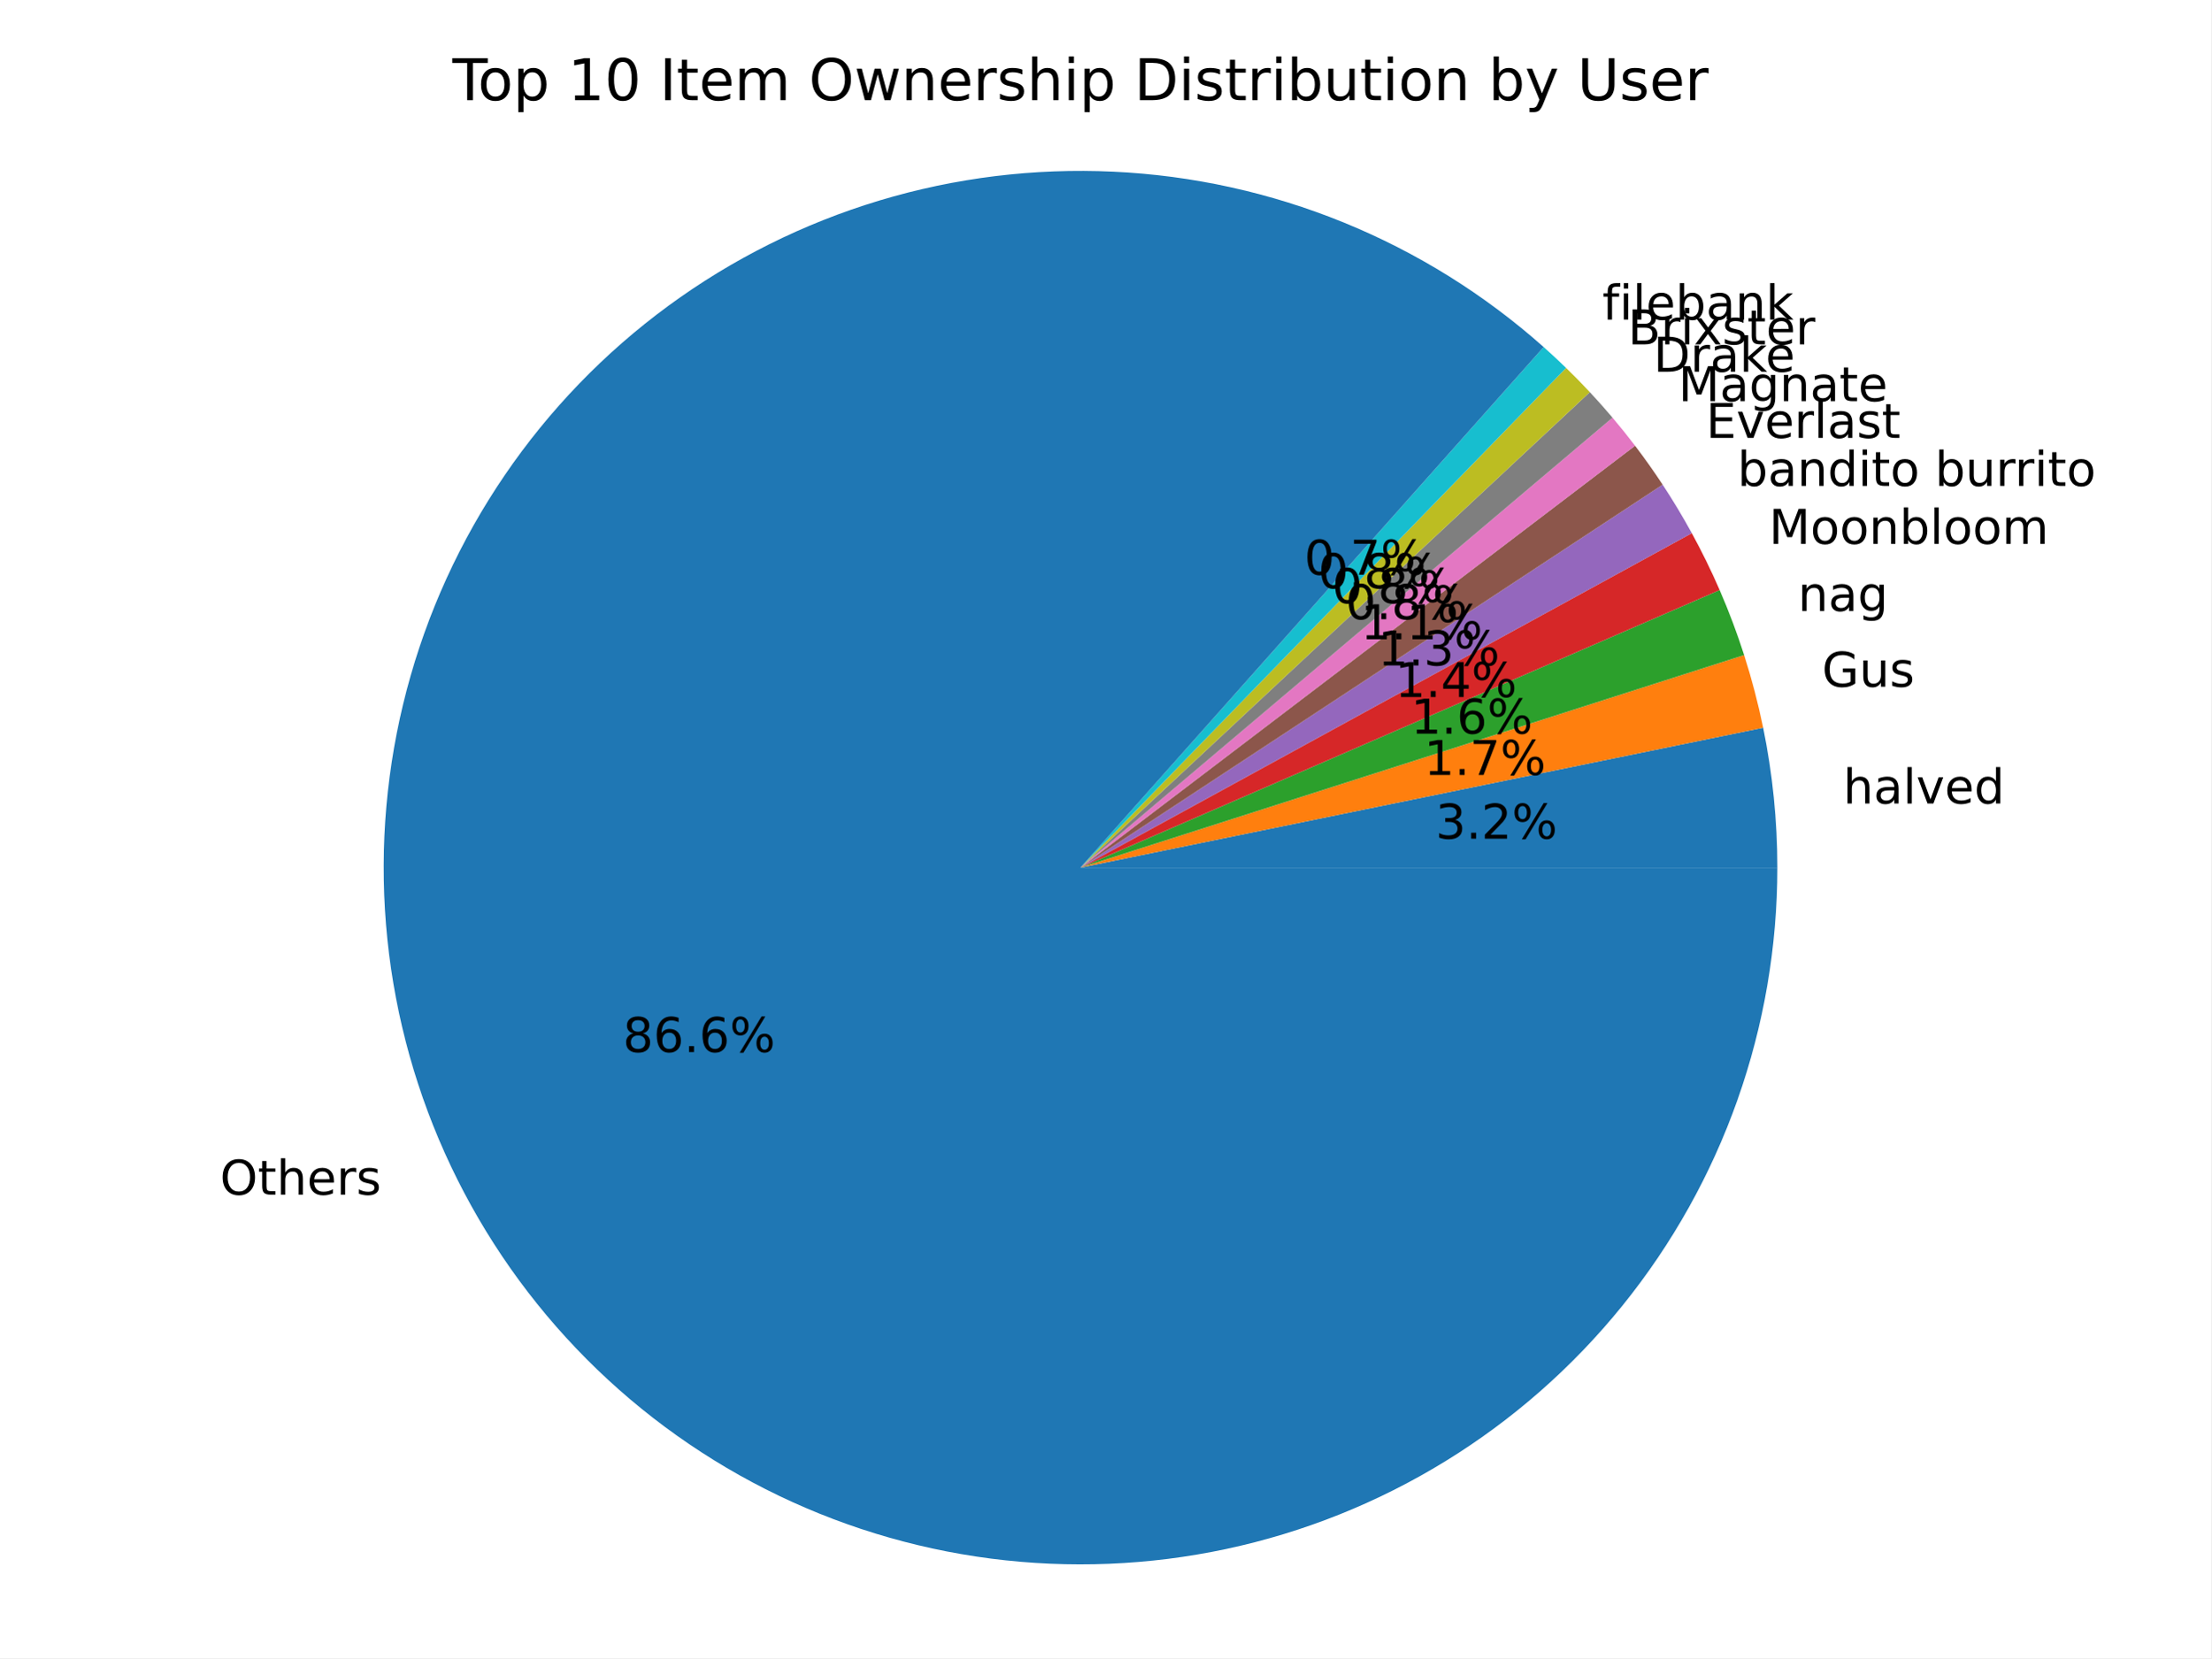
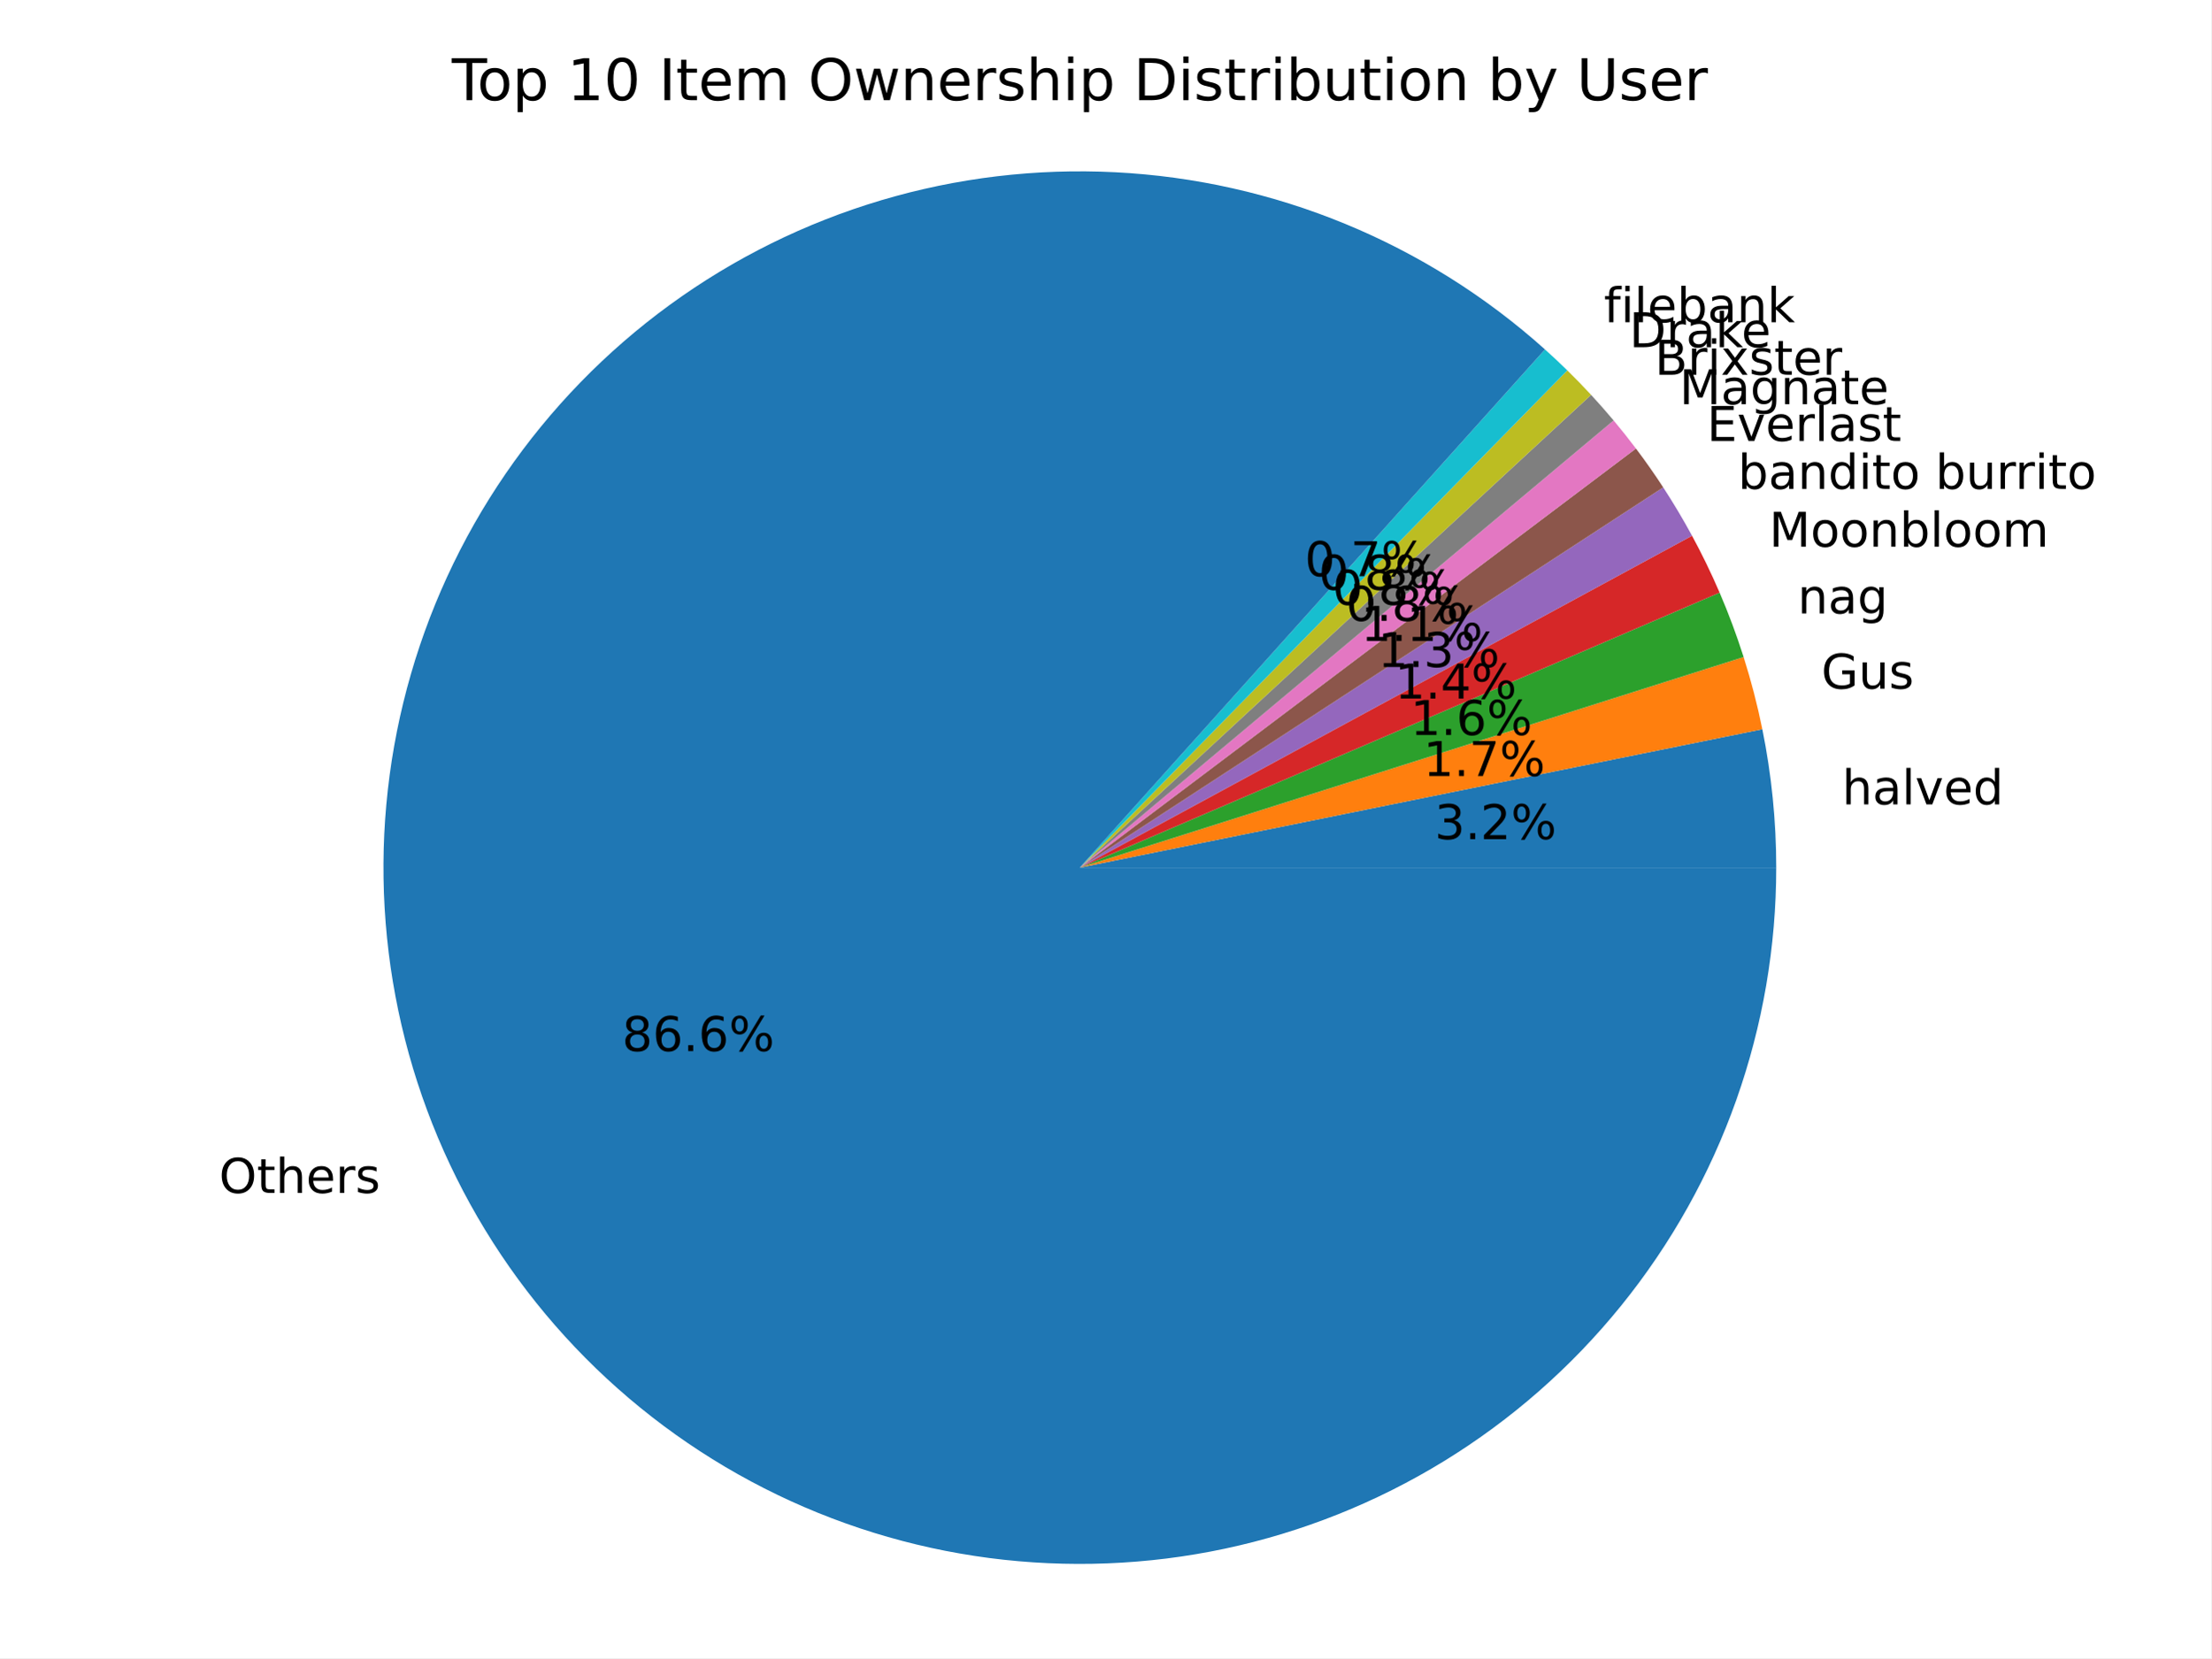
<svg xmlns="http://www.w3.org/2000/svg" xmlns:xlink="http://www.w3.org/1999/xlink" width="460.8pt" height="345.6pt" viewBox="0 0 460.8 345.6" version="1.1">
  <defs>
    <style type="text/css">*{stroke-linejoin: round; stroke-linecap: butt}</style>
  </defs>
  <g id="figure_1">
    <g id="patch_1">
      <path d="M 0 345.6  L 460.8 345.6  L 460.8 0  L 0 0  z " style="fill: #ffffff" />
    </g>
    <g id="axes_1">
      <g id="patch_2">
-         <path d="M 370.405 180.84  C 370.405 175.946 370.158 171.055 369.664 166.185  C 369.17 161.316 368.43 156.475 367.448 151.68  L 225.18 180.84  z " style="fill: #1f77b4" />
+         <path d="M 370.173 180.84  C 370.173 175.999 369.931 171.161 369.447 166.344  C 368.963 161.527 368.239 156.737 367.277 151.992  L 225.042 180.84  z " style="fill: #1f77b4" />
      </g>
      <g id="patch_3">
-         <path d="M 367.448 151.68  C 366.923 149.123 366.33 146.58 365.669 144.055  C 365.008 141.529 364.279 139.022 363.482 136.536  L 225.18 180.84  z " style="fill: #ff7f0e" />
+         <path d="M 367.277 151.992  C 366.762 149.451 366.178 146.925 365.528 144.416  C 364.877 141.906 364.159 139.415 363.375 136.944  L 225.042 180.84  z " style="fill: #ff7f0e" />
      </g>
      <g id="patch_4">
-         <path d="M 363.482 136.536  C 362.745 134.235 361.951 131.953 361.1 129.692  C 360.249 127.43 359.342 125.191 358.379 122.975  L 225.18 180.84  z " style="fill: #2ca02c" />
+         <path d="M 363.375 136.944  C 362.652 134.666 361.873 132.406 361.039 130.166  C 360.205 127.927 359.315 125.708 358.371 123.513  L 225.042 180.84  z " style="fill: #2ca02c" />
      </g>
      <g id="patch_5">
-         <path d="M 358.379 122.975  C 357.502 120.956 356.579 118.957 355.611 116.981  C 354.643 115.004 353.631 113.049 352.574 111.119  L 225.18 180.84  z " style="fill: #d62728" />
+         <path d="M 358.371 123.513  C 357.503 121.494 356.589 119.495 355.63 117.518  C 354.672 115.541 353.668 113.586 352.621 111.654  L 225.042 180.84  z " style="fill: #d62728" />
      </g>
      <g id="patch_6">
-         <path d="M 352.574 111.119  C 351.63 109.394 350.652 107.689 349.639 106.005  C 348.626 104.32 347.579 102.657 346.499 101.015  L 225.18 180.84  z " style="fill: #9467bd" />
+         <path d="M 352.621 111.654  C 351.689 109.936 350.723 108.237 349.722 106.558  C 348.722 104.879 347.688 103.22 346.621 101.583  L 225.042 180.84  z " style="fill: #9467bd" />
      </g>
      <g id="patch_7">
-         <path d="M 346.499 101.015  C 345.587 99.629 344.652 98.26 343.694 96.906  C 342.735 95.553 341.753 94.216 340.749 92.896  L 225.18 180.84  z " style="fill: #8c564b" />
+         <path d="M 346.621 101.583  C 345.719 100.2 344.794 98.833 343.846 97.482  C 342.898 96.131 341.927 94.796 340.934 93.478  L 225.042 180.84  z " style="fill: #8c564b" />
      </g>
      <g id="patch_8">
-         <path d="M 340.749 92.896  C 339.993 91.902 339.224 90.918 338.442 89.944  C 337.66 88.97 336.866 88.006 336.06 87.053  L 225.18 180.84  z " style="fill: #e377c2" />
+         <path d="M 340.934 93.478  C 340.184 92.483 339.421 91.498 338.646 90.524  C 337.871 89.549 337.084 88.584 336.284 87.629  L 225.042 180.84  z " style="fill: #e377c2" />
      </g>
      <g id="patch_9">
-         <path d="M 336.06 87.053  C 335.293 86.146 334.515 85.249 333.726 84.361  C 332.937 83.474 332.137 82.596 331.327 81.728  L 225.18 180.84  z " style="fill: #7f7f7f" />
+         <path d="M 336.284 87.629  C 335.523 86.721 334.751 85.822 333.968 84.933  C 333.185 84.044 332.391 83.164 331.587 82.294  L 225.042 180.84  z " style="fill: #7f7f7f" />
      </g>
      <g id="patch_10">
-         <path d="M 331.327 81.728  C 330.523 80.867 329.709 80.017 328.885 79.176  C 328.061 78.335 327.227 77.505 326.382 76.684  L 225.18 180.84  z " style="fill: #bcbd22" />
+         <path d="M 331.587 82.294  C 330.782 81.425 329.967 80.565 329.142 79.715  C 328.316 78.865 327.48 78.025 326.634 77.196  L 225.042 180.84  z " style="fill: #bcbd22" />
      </g>
      <g id="patch_11">
-         <path d="M 326.382 76.684  C 325.619 75.942 324.847 75.209 324.067 74.484  C 323.288 73.759 322.5 73.043 321.705 72.335  L 225.18 180.84  z " style="fill: #17becf" />
+         <path d="M 326.634 77.196  C 325.875 76.452 325.107 75.716 324.332 74.988  C 323.556 74.261 322.773 73.542 321.982 72.832  L 225.042 180.84  z " style="fill: #17becf" />
      </g>
      <g id="patch_12">
-         <path d="M 321.705 72.335  C 309.379 61.37 295.275 52.586 279.999 46.359  C 264.723 40.132 248.497 36.553 232.018 35.776  C 215.54 34.999 199.049 37.036 183.255 41.798  C 167.461 46.561 152.593 53.98 139.29 63.736  C 125.988 73.493 114.445 85.445 105.158 99.078  C 95.87 112.712 88.973 127.829 84.763 143.78  C 80.553 159.73 79.092 176.282 80.442 192.723  C 81.792 209.164 85.933 225.256 92.688 240.306  C 99.443 255.357 108.713 269.146 120.1 281.083  C 131.487 293.019 144.825 302.928 159.541 310.385  C 174.256 317.841 190.135 322.736 206.494 324.858  C 222.854 326.981 239.456 326.3 255.587 322.846  C 271.718 319.392 287.143 313.215 301.199 304.579  C 315.255 295.944 327.738 284.977 338.11 272.149  C 348.482 259.32 356.593 244.818 362.093 229.266  C 367.594 213.713 370.405 197.337 370.405 180.84  L 225.18 180.84  z " style="fill: #1f77b4" />
+         <path d="M 321.982 72.832  C 309.703 61.811 295.634 52.965 280.381 46.673  C 265.128 40.382 248.913 36.738 232.435 35.897  C 215.957 35.057 199.456 37.032 183.642 41.739  C 167.828 46.445 152.932 53.814 139.595 63.528  C 126.259 73.242 114.676 85.16 105.345 98.768  C 96.015 112.375 89.073 127.475 84.818 143.417  C 80.564 159.358 79.059 175.909 80.368 192.356  C 81.677 208.804 85.782 224.908 92.504 239.976  C 99.227 255.043 108.471 268.855 119.836 280.815  C 131.202 292.775 144.525 302.71 159.23 310.192  C 173.936 317.674 189.81 322.594 206.17 324.739  C 222.529 326.885 239.135 326.225 255.273 322.788  C 271.41 319.351 286.844 313.187 300.909 304.562  C 314.975 295.937 327.467 284.976 337.848 272.152  C 348.229 259.327 356.347 244.826 361.853 229.272  C 367.359 213.719 370.173 197.339 370.173 180.84  L 225.042 180.84  z " style="fill: #1f77b4" />
      </g>
      <g id="matplotlib.axis_1" />
      <g id="matplotlib.axis_2" />
      <g id="text_1">
-         <g transform="translate(384.1123 167.4792) scale(0.1 -0.1)">
+         <g transform="translate(383.8876 167.6533) scale(0.1 -0.1)">
          <defs>
            <path id="DejaVuSans-68" d="M 3513 2113  L 3513 0  L 2938 0  L 2938 2094  Q 2938 2591 2744 2837  Q 2550 3084 2163 3084  Q 1697 3084 1428 2787  Q 1159 2491 1159 1978  L 1159 0  L 581 0  L 581 4863  L 1159 4863  L 1159 2956  Q 1366 3272 1645 3428  Q 1925 3584 2291 3584  Q 2894 3584 3203 3211  Q 3513 2838 3513 2113  z " transform="scale(0.015625)" />
            <path id="DejaVuSans-61" d="M 2194 1759  Q 1497 1759 1228 1600  Q 959 1441 959 1056  Q 959 750 1161 570  Q 1363 391 1709 391  Q 2188 391 2477 730  Q 2766 1069 2766 1631  L 2766 1759  L 2194 1759  z M 3341 1997  L 3341 0  L 2766 0  L 2766 531  Q 2569 213 2275 61  Q 1981 -91 1556 -91  Q 1019 -91 701 211  Q 384 513 384 1019  Q 384 1609 779 1909  Q 1175 2209 1959 2209  L 2766 2209  L 2766 2266  Q 2766 2663 2505 2880  Q 2244 3097 1772 3097  Q 1472 3097 1187 3025  Q 903 2953 641 2809  L 641 3341  Q 956 3463 1253 3523  Q 1550 3584 1831 3584  Q 2591 3584 2966 3190  Q 3341 2797 3341 1997  z " transform="scale(0.015625)" />
            <path id="DejaVuSans-6c" d="M 603 4863  L 1178 4863  L 1178 0  L 603 0  L 603 4863  z " transform="scale(0.015625)" />
            <path id="DejaVuSans-76" d="M 191 3500  L 800 3500  L 1894 563  L 2988 3500  L 3597 3500  L 2284 0  L 1503 0  L 191 3500  z " transform="scale(0.015625)" />
            <path id="DejaVuSans-65" d="M 3597 1894  L 3597 1613  L 953 1613  Q 991 1019 1311 708  Q 1631 397 2203 397  Q 2534 397 2845 478  Q 3156 559 3463 722  L 3463 178  Q 3153 47 2828 -22  Q 2503 -91 2169 -91  Q 1331 -91 842 396  Q 353 884 353 1716  Q 353 2575 817 3079  Q 1281 3584 2069 3584  Q 2775 3584 3186 3129  Q 3597 2675 3597 1894  z M 3022 2063  Q 3016 2534 2758 2815  Q 2500 3097 2075 3097  Q 1594 3097 1305 2825  Q 1016 2553 972 2059  L 3022 2063  z " transform="scale(0.015625)" />
            <path id="DejaVuSans-64" d="M 2906 2969  L 2906 4863  L 3481 4863  L 3481 0  L 2906 0  L 2906 525  Q 2725 213 2448 61  Q 2172 -91 1784 -91  Q 1150 -91 751 415  Q 353 922 353 1747  Q 353 2572 751 3078  Q 1150 3584 1784 3584  Q 2172 3584 2448 3432  Q 2725 3281 2906 2969  z M 947 1747  Q 947 1113 1208 752  Q 1469 391 1925 391  Q 2381 391 2643 752  Q 2906 1113 2906 1747  Q 2906 2381 2643 2742  Q 2381 3103 1925 3103  Q 1469 3103 1208 2742  Q 947 2381 947 1747  z " transform="scale(0.015625)" />
          </defs>
          <use xlink:href="#DejaVuSans-68" />
          <use xlink:href="#DejaVuSans-61" x="63.379" />
          <use xlink:href="#DejaVuSans-6c" x="124.658" />
          <use xlink:href="#DejaVuSans-76" x="152.441" />
          <use xlink:href="#DejaVuSans-65" x="211.621" />
          <use xlink:href="#DejaVuSans-64" x="273.145" />
        </g>
      </g>
      <g id="text_2">
-         <g transform="translate(299.168 174.8065) scale(0.1 -0.1)">
+         <g transform="translate(298.9825 174.9015) scale(0.1 -0.1)">
          <defs>
            <path id="DejaVuSans-33" d="M 2597 2516  Q 3050 2419 3304 2112  Q 3559 1806 3559 1356  Q 3559 666 3084 287  Q 2609 -91 1734 -91  Q 1441 -91 1130 -33  Q 819 25 488 141  L 488 750  Q 750 597 1062 519  Q 1375 441 1716 441  Q 2309 441 2620 675  Q 2931 909 2931 1356  Q 2931 1769 2642 2001  Q 2353 2234 1838 2234  L 1294 2234  L 1294 2753  L 1863 2753  Q 2328 2753 2575 2939  Q 2822 3125 2822 3475  Q 2822 3834 2567 4026  Q 2313 4219 1838 4219  Q 1578 4219 1281 4162  Q 984 4106 628 3988  L 628 4550  Q 988 4650 1302 4700  Q 1616 4750 1894 4750  Q 2613 4750 3031 4423  Q 3450 4097 3450 3541  Q 3450 3153 3228 2886  Q 3006 2619 2597 2516  z " transform="scale(0.015625)" />
            <path id="DejaVuSans-2e" d="M 684 794  L 1344 794  L 1344 0  L 684 0  L 684 794  z " transform="scale(0.015625)" />
            <path id="DejaVuSans-32" d="M 1228 531  L 3431 531  L 3431 0  L 469 0  L 469 531  Q 828 903 1448 1529  Q 2069 2156 2228 2338  Q 2531 2678 2651 2914  Q 2772 3150 2772 3378  Q 2772 3750 2511 3984  Q 2250 4219 1831 4219  Q 1534 4219 1204 4116  Q 875 4013 500 3803  L 500 4441  Q 881 4594 1212 4672  Q 1544 4750 1819 4750  Q 2544 4750 2975 4387  Q 3406 4025 3406 3419  Q 3406 3131 3298 2873  Q 3191 2616 2906 2266  Q 2828 2175 2409 1742  Q 1991 1309 1228 531  z " transform="scale(0.015625)" />
            <path id="DejaVuSans-25" d="M 4653 2053  Q 4381 2053 4226 1822  Q 4072 1591 4072 1178  Q 4072 772 4226 539  Q 4381 306 4653 306  Q 4919 306 5073 539  Q 5228 772 5228 1178  Q 5228 1588 5073 1820  Q 4919 2053 4653 2053  z M 4653 2450  Q 5147 2450 5437 2106  Q 5728 1763 5728 1178  Q 5728 594 5436 251  Q 5144 -91 4653 -91  Q 4153 -91 3862 251  Q 3572 594 3572 1178  Q 3572 1766 3864 2108  Q 4156 2450 4653 2450  z M 1428 4353  Q 1159 4353 1004 4120  Q 850 3888 850 3481  Q 850 3069 1003 2837  Q 1156 2606 1428 2606  Q 1700 2606 1854 2837  Q 2009 3069 2009 3481  Q 2009 3884 1853 4118  Q 1697 4353 1428 4353  z M 4250 4750  L 4750 4750  L 1831 -91  L 1331 -91  L 4250 4750  z M 1428 4750  Q 1922 4750 2215 4408  Q 2509 4066 2509 3481  Q 2509 2891 2217 2550  Q 1925 2209 1428 2209  Q 931 2209 642 2551  Q 353 2894 353 3481  Q 353 4063 643 4406  Q 934 4750 1428 4750  z " transform="scale(0.015625)" />
          </defs>
          <use xlink:href="#DejaVuSans-33" />
          <use xlink:href="#DejaVuSans-2e" x="63.623" />
          <use xlink:href="#DejaVuSans-32" x="95.41" />
          <use xlink:href="#DejaVuSans-25" x="159.033" />
        </g>
      </g>
      <g id="text_3">
-         <g transform="translate(379.718 143.1353) scale(0.1 -0.1)">
+         <g transform="translate(379.5763 143.5324) scale(0.1 -0.1)">
          <defs>
            <path id="DejaVuSans-47" d="M 3809 666  L 3809 1919  L 2778 1919  L 2778 2438  L 4434 2438  L 4434 434  Q 4069 175 3628 42  Q 3188 -91 2688 -91  Q 1594 -91 976 548  Q 359 1188 359 2328  Q 359 3472 976 4111  Q 1594 4750 2688 4750  Q 3144 4750 3555 4637  Q 3966 4525 4313 4306  L 4313 3634  Q 3963 3931 3569 4081  Q 3175 4231 2741 4231  Q 1884 4231 1454 3753  Q 1025 3275 1025 2328  Q 1025 1384 1454 906  Q 1884 428 2741 428  Q 3075 428 3337 486  Q 3600 544 3809 666  z " transform="scale(0.015625)" />
            <path id="DejaVuSans-75" d="M 544 1381  L 544 3500  L 1119 3500  L 1119 1403  Q 1119 906 1312 657  Q 1506 409 1894 409  Q 2359 409 2629 706  Q 2900 1003 2900 1516  L 2900 3500  L 3475 3500  L 3475 0  L 2900 0  L 2900 538  Q 2691 219 2414 64  Q 2138 -91 1772 -91  Q 1169 -91 856 284  Q 544 659 544 1381  z M 1991 3584  L 1991 3584  z " transform="scale(0.015625)" />
            <path id="DejaVuSans-73" d="M 2834 3397  L 2834 2853  Q 2591 2978 2328 3040  Q 2066 3103 1784 3103  Q 1356 3103 1142 2972  Q 928 2841 928 2578  Q 928 2378 1081 2264  Q 1234 2150 1697 2047  L 1894 2003  Q 2506 1872 2764 1633  Q 3022 1394 3022 966  Q 3022 478 2636 193  Q 2250 -91 1575 -91  Q 1294 -91 989 -36  Q 684 19 347 128  L 347 722  Q 666 556 975 473  Q 1284 391 1588 391  Q 1994 391 2212 530  Q 2431 669 2431 922  Q 2431 1156 2273 1281  Q 2116 1406 1581 1522  L 1381 1569  Q 847 1681 609 1914  Q 372 2147 372 2553  Q 372 3047 722 3315  Q 1072 3584 1716 3584  Q 2034 3584 2315 3537  Q 2597 3491 2834 3397  z " transform="scale(0.015625)" />
          </defs>
          <use xlink:href="#DejaVuSans-47" />
          <use xlink:href="#DejaVuSans-75" x="77.49" />
          <use xlink:href="#DejaVuSans-73" x="140.869" />
        </g>
      </g>
      <g id="text_4">
-         <g transform="translate(296.7711 161.5281) scale(0.1 -0.1)">
+         <g transform="translate(296.6309 161.7447) scale(0.1 -0.1)">
          <defs>
            <path id="DejaVuSans-31" d="M 794 531  L 1825 531  L 1825 4091  L 703 3866  L 703 4441  L 1819 4666  L 2450 4666  L 2450 531  L 3481 531  L 3481 0  L 794 0  L 794 531  z " transform="scale(0.015625)" />
            <path id="DejaVuSans-37" d="M 525 4666  L 3525 4666  L 3525 4397  L 1831 0  L 1172 0  L 2766 4134  L 525 4134  L 525 4666  z " transform="scale(0.015625)" />
          </defs>
          <use xlink:href="#DejaVuSans-31" />
          <use xlink:href="#DejaVuSans-2e" x="63.623" />
          <use xlink:href="#DejaVuSans-37" x="95.41" />
          <use xlink:href="#DejaVuSans-25" x="159.033" />
        </g>
      </g>
      <g id="text_5">
-         <g transform="translate(374.6918 127.3362) scale(0.1 -0.1)">
+         <g transform="translate(374.6387 127.8584) scale(0.1 -0.1)">
          <defs>
            <path id="DejaVuSans-6e" d="M 3513 2113  L 3513 0  L 2938 0  L 2938 2094  Q 2938 2591 2744 2837  Q 2550 3084 2163 3084  Q 1697 3084 1428 2787  Q 1159 2491 1159 1978  L 1159 0  L 581 0  L 581 3500  L 1159 3500  L 1159 2956  Q 1366 3272 1645 3428  Q 1925 3584 2291 3584  Q 2894 3584 3203 3211  Q 3513 2838 3513 2113  z " transform="scale(0.015625)" />
            <path id="DejaVuSans-67" d="M 2906 1791  Q 2906 2416 2648 2759  Q 2391 3103 1925 3103  Q 1463 3103 1205 2759  Q 947 2416 947 1791  Q 947 1169 1205 825  Q 1463 481 1925 481  Q 2391 481 2648 825  Q 2906 1169 2906 1791  z M 3481 434  Q 3481 -459 3084 -895  Q 2688 -1331 1869 -1331  Q 1566 -1331 1297 -1286  Q 1028 -1241 775 -1147  L 775 -588  Q 1028 -725 1275 -790  Q 1522 -856 1778 -856  Q 2344 -856 2625 -561  Q 2906 -266 2906 331  L 2906 616  Q 2728 306 2450 153  Q 2172 0 1784 0  Q 1141 0 747 490  Q 353 981 353 1791  Q 353 2603 747 3093  Q 1141 3584 1784 3584  Q 2172 3584 2450 3431  Q 2728 3278 2906 2969  L 2906 3500  L 3481 3500  L 3481 434  z " transform="scale(0.015625)" />
          </defs>
          <use xlink:href="#DejaVuSans-6e" />
          <use xlink:href="#DejaVuSans-61" x="63.379" />
          <use xlink:href="#DejaVuSans-67" x="124.658" />
        </g>
      </g>
      <g id="text_6">
-         <g transform="translate(294.0295 152.9103) scale(0.1 -0.1)">
+         <g transform="translate(293.9376 153.1952) scale(0.1 -0.1)">
          <defs>
            <path id="DejaVuSans-36" d="M 2113 2584  Q 1688 2584 1439 2293  Q 1191 2003 1191 1497  Q 1191 994 1439 701  Q 1688 409 2113 409  Q 2538 409 2786 701  Q 3034 994 3034 1497  Q 3034 2003 2786 2293  Q 2538 2584 2113 2584  z M 3366 4563  L 3366 3988  Q 3128 4100 2886 4159  Q 2644 4219 2406 4219  Q 1781 4219 1451 3797  Q 1122 3375 1075 2522  Q 1259 2794 1537 2939  Q 1816 3084 2150 3084  Q 2853 3084 3261 2657  Q 3669 2231 3669 1497  Q 3669 778 3244 343  Q 2819 -91 2113 -91  Q 1303 -91 875 529  Q 447 1150 447 2328  Q 447 3434 972 4092  Q 1497 4750 2381 4750  Q 2619 4750 2861 4703  Q 3103 4656 3366 4563  z " transform="scale(0.015625)" />
          </defs>
          <use xlink:href="#DejaVuSans-31" />
          <use xlink:href="#DejaVuSans-2e" x="63.623" />
          <use xlink:href="#DejaVuSans-36" x="95.41" />
          <use xlink:href="#DejaVuSans-25" x="159.033" />
        </g>
      </g>
      <g id="text_7">
-         <g transform="translate(368.6545 113.3541) scale(0.1 -0.1)">
+         <g transform="translate(368.6893 113.9454) scale(0.1 -0.1)">
          <defs>
            <path id="DejaVuSans-4d" d="M 628 4666  L 1569 4666  L 2759 1491  L 3956 4666  L 4897 4666  L 4897 0  L 4281 0  L 4281 4097  L 3078 897  L 2444 897  L 1241 4097  L 1241 0  L 628 0  L 628 4666  z " transform="scale(0.015625)" />
            <path id="DejaVuSans-6f" d="M 1959 3097  Q 1497 3097 1228 2736  Q 959 2375 959 1747  Q 959 1119 1226 758  Q 1494 397 1959 397  Q 2419 397 2687 759  Q 2956 1122 2956 1747  Q 2956 2369 2687 2733  Q 2419 3097 1959 3097  z M 1959 3584  Q 2709 3584 3137 3096  Q 3566 2609 3566 1747  Q 3566 888 3137 398  Q 2709 -91 1959 -91  Q 1206 -91 779 398  Q 353 888 353 1747  Q 353 2609 779 3096  Q 1206 3584 1959 3584  z " transform="scale(0.015625)" />
            <path id="DejaVuSans-62" d="M 3116 1747  Q 3116 2381 2855 2742  Q 2594 3103 2138 3103  Q 1681 3103 1420 2742  Q 1159 2381 1159 1747  Q 1159 1113 1420 752  Q 1681 391 2138 391  Q 2594 391 2855 752  Q 3116 1113 3116 1747  z M 1159 2969  Q 1341 3281 1617 3432  Q 1894 3584 2278 3584  Q 2916 3584 3314 3078  Q 3713 2572 3713 1747  Q 3713 922 3314 415  Q 2916 -91 2278 -91  Q 1894 -91 1617 61  Q 1341 213 1159 525  L 1159 0  L 581 0  L 581 4863  L 1159 4863  L 1159 2969  z " transform="scale(0.015625)" />
            <path id="DejaVuSans-6d" d="M 3328 2828  Q 3544 3216 3844 3400  Q 4144 3584 4550 3584  Q 5097 3584 5394 3201  Q 5691 2819 5691 2113  L 5691 0  L 5113 0  L 5113 2094  Q 5113 2597 4934 2840  Q 4756 3084 4391 3084  Q 3944 3084 3684 2787  Q 3425 2491 3425 1978  L 3425 0  L 2847 0  L 2847 2094  Q 2847 2600 2669 2842  Q 2491 3084 2119 3084  Q 1678 3084 1418 2786  Q 1159 2488 1159 1978  L 1159 0  L 581 0  L 581 3500  L 1159 3500  L 1159 2956  Q 1356 3278 1631 3431  Q 1906 3584 2284 3584  Q 2666 3584 2933 3390  Q 3200 3197 3328 2828  z " transform="scale(0.015625)" />
          </defs>
          <use xlink:href="#DejaVuSans-4d" />
          <use xlink:href="#DejaVuSans-6f" x="86.279" />
          <use xlink:href="#DejaVuSans-6f" x="147.461" />
          <use xlink:href="#DejaVuSans-6e" x="208.643" />
          <use xlink:href="#DejaVuSans-62" x="272.021" />
          <use xlink:href="#DejaVuSans-6c" x="335.498" />
          <use xlink:href="#DejaVuSans-6f" x="363.281" />
          <use xlink:href="#DejaVuSans-6f" x="424.463" />
          <use xlink:href="#DejaVuSans-6d" x="485.645" />
        </g>
      </g>
      <g id="text_8">
-         <g transform="translate(290.7365 145.2838) scale(0.1 -0.1)">
+         <g transform="translate(290.6925 145.6063) scale(0.1 -0.1)">
          <defs>
            <path id="DejaVuSans-34" d="M 2419 4116  L 825 1625  L 2419 1625  L 2419 4116  z M 2253 4666  L 3047 4666  L 3047 1625  L 3713 1625  L 3713 1100  L 3047 1100  L 3047 0  L 2419 0  L 2419 1100  L 313 1100  L 313 1709  L 2253 4666  z " transform="scale(0.015625)" />
          </defs>
          <use xlink:href="#DejaVuSans-31" />
          <use xlink:href="#DejaVuSans-2e" x="63.623" />
          <use xlink:href="#DejaVuSans-34" x="95.41" />
          <use xlink:href="#DejaVuSans-25" x="159.033" />
        </g>
      </g>
      <g id="text_9">
-         <g transform="translate(362.085 101.2808) scale(0.1 -0.1)">
+         <g transform="translate(362.1904 101.8892) scale(0.1 -0.1)">
          <defs>
            <path id="DejaVuSans-69" d="M 603 3500  L 1178 3500  L 1178 0  L 603 0  L 603 3500  z M 603 4863  L 1178 4863  L 1178 4134  L 603 4134  L 603 4863  z " transform="scale(0.015625)" />
            <path id="DejaVuSans-74" d="M 1172 4494  L 1172 3500  L 2356 3500  L 2356 3053  L 1172 3053  L 1172 1153  Q 1172 725 1289 603  Q 1406 481 1766 481  L 2356 481  L 2356 0  L 1766 0  Q 1100 0 847 248  Q 594 497 594 1153  L 594 3053  L 172 3053  L 172 3500  L 594 3500  L 594 4494  L 1172 4494  z " transform="scale(0.015625)" />
            <path id="DejaVuSans-20" transform="scale(0.015625)" />
            <path id="DejaVuSans-72" d="M 2631 2963  Q 2534 3019 2420 3045  Q 2306 3072 2169 3072  Q 1681 3072 1420 2755  Q 1159 2438 1159 1844  L 1159 0  L 581 0  L 581 3500  L 1159 3500  L 1159 2956  Q 1341 3275 1631 3429  Q 1922 3584 2338 3584  Q 2397 3584 2469 3576  Q 2541 3569 2628 3553  L 2631 2963  z " transform="scale(0.015625)" />
          </defs>
          <use xlink:href="#DejaVuSans-62" />
          <use xlink:href="#DejaVuSans-61" x="63.477" />
          <use xlink:href="#DejaVuSans-6e" x="124.756" />
          <use xlink:href="#DejaVuSans-64" x="188.135" />
          <use xlink:href="#DejaVuSans-69" x="251.611" />
          <use xlink:href="#DejaVuSans-74" x="279.395" />
          <use xlink:href="#DejaVuSans-6f" x="318.604" />
          <use xlink:href="#DejaVuSans-20" x="379.785" />
          <use xlink:href="#DejaVuSans-62" x="411.572" />
          <use xlink:href="#DejaVuSans-75" x="475.049" />
          <use xlink:href="#DejaVuSans-72" x="538.428" />
          <use xlink:href="#DejaVuSans-72" x="577.791" />
          <use xlink:href="#DejaVuSans-69" x="618.904" />
          <use xlink:href="#DejaVuSans-74" x="646.688" />
          <use xlink:href="#DejaVuSans-6f" x="685.896" />
        </g>
      </g>
      <g id="text_10">
-         <g transform="translate(287.1531 138.6983) scale(0.1 -0.1)">
+         <g transform="translate(287.1476 139.0302) scale(0.1 -0.1)">
          <use xlink:href="#DejaVuSans-31" />
          <use xlink:href="#DejaVuSans-2e" x="63.623" />
          <use xlink:href="#DejaVuSans-33" x="95.41" />
          <use xlink:href="#DejaVuSans-25" x="159.033" />
        </g>
      </g>
      <g id="text_11">
-         <g transform="translate(355.5449 91.27216) scale(0.1 -0.1)">
+         <g transform="translate(355.7267 91.90564) scale(0.1 -0.1)">
          <defs>
            <path id="DejaVuSans-45" d="M 628 4666  L 3578 4666  L 3578 4134  L 1259 4134  L 1259 2753  L 3481 2753  L 3481 2222  L 1259 2222  L 1259 531  L 3634 531  L 3634 0  L 628 0  L 628 4666  z " transform="scale(0.015625)" />
          </defs>
          <use xlink:href="#DejaVuSans-45" />
          <use xlink:href="#DejaVuSans-76" x="63.184" />
          <use xlink:href="#DejaVuSans-65" x="122.363" />
          <use xlink:href="#DejaVuSans-72" x="183.887" />
          <use xlink:href="#DejaVuSans-6c" x="225" />
          <use xlink:href="#DejaVuSans-61" x="252.783" />
          <use xlink:href="#DejaVuSans-73" x="314.062" />
          <use xlink:href="#DejaVuSans-74" x="366.162" />
        </g>
      </g>
      <g id="text_12">
-         <g transform="translate(283.5858 133.2391) scale(0.1 -0.1)">
+         <g transform="translate(283.622 133.5846) scale(0.1 -0.1)">
          <use xlink:href="#DejaVuSans-31" />
          <use xlink:href="#DejaVuSans-2e" x="63.623" />
          <use xlink:href="#DejaVuSans-31" x="95.41" />
          <use xlink:href="#DejaVuSans-25" x="159.033" />
        </g>
      </g>
      <g id="text_13">
-         <g transform="translate(349.7683 83.61394) scale(0.1 -0.1)">
+         <g transform="translate(350.0068 84.25126) scale(0.1 -0.1)">
          <use xlink:href="#DejaVuSans-4d" />
          <use xlink:href="#DejaVuSans-61" x="86.279" />
          <use xlink:href="#DejaVuSans-67" x="147.559" />
          <use xlink:href="#DejaVuSans-6e" x="211.035" />
          <use xlink:href="#DejaVuSans-61" x="274.414" />
          <use xlink:href="#DejaVuSans-74" x="335.693" />
          <use xlink:href="#DejaVuSans-65" x="374.902" />
        </g>
      </g>
      <g id="text_14">
-         <g transform="translate(280.4349 129.0619) scale(0.1 -0.1)">
+         <g transform="translate(280.502 129.4095) scale(0.1 -0.1)">
          <defs>
            <path id="DejaVuSans-30" d="M 2034 4250  Q 1547 4250 1301 3770  Q 1056 3291 1056 2328  Q 1056 1369 1301 889  Q 1547 409 2034 409  Q 2525 409 2770 889  Q 3016 1369 3016 2328  Q 3016 3291 2770 3770  Q 2525 4250 2034 4250  z M 2034 4750  Q 2819 4750 3233 4129  Q 3647 3509 3647 2328  Q 3647 1150 3233 529  Q 2819 -91 2034 -91  Q 1250 -91 836 529  Q 422 1150 422 2328  Q 422 3509 836 4129  Q 1250 4750 2034 4750  z " transform="scale(0.015625)" />
            <path id="DejaVuSans-38" d="M 2034 2216  Q 1584 2216 1326 1975  Q 1069 1734 1069 1313  Q 1069 891 1326 650  Q 1584 409 2034 409  Q 2484 409 2743 651  Q 3003 894 3003 1313  Q 3003 1734 2745 1975  Q 2488 2216 2034 2216  z M 1403 2484  Q 997 2584 770 2862  Q 544 3141 544 3541  Q 544 4100 942 4425  Q 1341 4750 2034 4750  Q 2731 4750 3128 4425  Q 3525 4100 3525 3541  Q 3525 3141 3298 2862  Q 3072 2584 2669 2484  Q 3125 2378 3379 2068  Q 3634 1759 3634 1313  Q 3634 634 3220 271  Q 2806 -91 2034 -91  Q 1263 -91 848 271  Q 434 634 434 1313  Q 434 1759 690 2068  Q 947 2378 1403 2484  z M 1172 3481  Q 1172 3119 1398 2916  Q 1625 2713 2034 2713  Q 2441 2713 2670 2916  Q 2900 3119 2900 3481  Q 2900 3844 2670 4047  Q 2441 4250 2034 4250  Q 1625 4250 1398 4047  Q 1172 3844 1172 3481  z " transform="scale(0.015625)" />
          </defs>
          <use xlink:href="#DejaVuSans-30" />
          <use xlink:href="#DejaVuSans-2e" x="63.623" />
          <use xlink:href="#DejaVuSans-38" x="95.41" />
          <use xlink:href="#DejaVuSans-25" x="159.033" />
        </g>
      </g>
      <g id="text_15">
-         <g transform="translate(344.5804 77.4727) scale(0.1 -0.1)">
-           <defs>
-             <path id="DejaVuSans-44" d="M 1259 4147  L 1259 519  L 2022 519  Q 2988 519 3436 956  Q 3884 1394 3884 2338  Q 3884 3275 3436 3711  Q 2988 4147 2022 4147  L 1259 4147  z M 628 4666  L 1925 4666  Q 3281 4666 3915 4102  Q 4550 3538 4550 2338  Q 4550 1131 3912 565  Q 3275 0 1925 0  L 628 0  L 628 4666  z " transform="scale(0.015625)" />
-             <path id="DejaVuSans-6b" d="M 581 4863  L 1159 4863  L 1159 1991  L 2875 3500  L 3609 3500  L 1753 1863  L 3688 0  L 2938 0  L 1159 1709  L 1159 0  L 581 0  L 581 4863  z " transform="scale(0.015625)" />
-           </defs>
-           <use xlink:href="#DejaVuSans-44" />
-           <use xlink:href="#DejaVuSans-72" x="77.002" />
-           <use xlink:href="#DejaVuSans-61" x="118.115" />
-           <use xlink:href="#DejaVuSans-6b" x="179.395" />
-           <use xlink:href="#DejaVuSans-65" x="233.68" />
-         </g>
-       </g>
-       <g id="text_16">
-         <g transform="translate(277.6051 125.7121) scale(0.1 -0.1)">
-           <use xlink:href="#DejaVuSans-30" />
-           <use xlink:href="#DejaVuSans-2e" x="63.623" />
-           <use xlink:href="#DejaVuSans-38" x="95.41" />
-           <use xlink:href="#DejaVuSans-25" x="159.033" />
-         </g>
-       </g>
-       <g id="text_17">
-         <g transform="translate(339.2558 71.76898) scale(0.1 -0.1)">
+         <g transform="translate(344.8604 78.10156) scale(0.1 -0.1)">
          <defs>
            <path id="DejaVuSans-42" d="M 1259 2228  L 1259 519  L 2272 519  Q 2781 519 3026 730  Q 3272 941 3272 1375  Q 3272 1813 3026 2020  Q 2781 2228 2272 2228  L 1259 2228  z M 1259 4147  L 1259 2741  L 2194 2741  Q 2656 2741 2882 2914  Q 3109 3088 3109 3444  Q 3109 3797 2882 3972  Q 2656 4147 2194 4147  L 1259 4147  z M 628 4666  L 2241 4666  Q 2963 4666 3353 4366  Q 3744 4066 3744 3513  Q 3744 3084 3544 2831  Q 3344 2578 2956 2516  Q 3422 2416 3680 2098  Q 3938 1781 3938 1306  Q 3938 681 3513 340  Q 3088 0 2303 0  L 628 0  L 628 4666  z " transform="scale(0.015625)" />
            <path id="DejaVuSans-78" d="M 3513 3500  L 2247 1797  L 3578 0  L 2900 0  L 1881 1375  L 863 0  L 184 0  L 1544 1831  L 300 3500  L 978 3500  L 1906 2253  L 2834 3500  L 3513 3500  z " transform="scale(0.015625)" />
          </defs>
          <use xlink:href="#DejaVuSans-42" />
          <use xlink:href="#DejaVuSans-72" x="68.604" />
          <use xlink:href="#DejaVuSans-69" x="109.717" />
          <use xlink:href="#DejaVuSans-78" x="137.5" />
          <use xlink:href="#DejaVuSans-73" x="196.68" />
          <use xlink:href="#DejaVuSans-74" x="248.779" />
          <use xlink:href="#DejaVuSans-65" x="287.988" />
          <use xlink:href="#DejaVuSans-72" x="349.512" />
        </g>
      </g>
+       <g id="text_16">
+         <g transform="translate(277.6949 126.0551) scale(0.1 -0.1)">
+           <use xlink:href="#DejaVuSans-30" />
+           <use xlink:href="#DejaVuSans-2e" x="63.623" />
+           <use xlink:href="#DejaVuSans-38" x="95.41" />
+           <use xlink:href="#DejaVuSans-25" x="159.033" />
+         </g>
+       </g>
+       <g id="text_17">
+         <g transform="translate(339.5516 72.36175) scale(0.1 -0.1)">
+           <defs>
+             <path id="DejaVuSans-44" d="M 1259 4147  L 1259 519  L 2022 519  Q 2988 519 3436 956  Q 3884 1394 3884 2338  Q 3884 3275 3436 3711  Q 2988 4147 2022 4147  L 1259 4147  z M 628 4666  L 1925 4666  Q 3281 4666 3915 4102  Q 4550 3538 4550 2338  Q 4550 1131 3912 565  Q 3275 0 1925 0  L 628 0  L 628 4666  z " transform="scale(0.015625)" />
+             <path id="DejaVuSans-6b" d="M 581 4863  L 1159 4863  L 1159 1991  L 2875 3500  L 3609 3500  L 1753 1863  L 3688 0  L 2938 0  L 1159 1709  L 1159 0  L 581 0  L 581 4863  z " transform="scale(0.015625)" />
+           </defs>
+           <use xlink:href="#DejaVuSans-44" />
+           <use xlink:href="#DejaVuSans-72" x="77.002" />
+           <use xlink:href="#DejaVuSans-61" x="118.115" />
+           <use xlink:href="#DejaVuSans-6b" x="179.395" />
+           <use xlink:href="#DejaVuSans-65" x="233.68" />
+         </g>
+       </g>
      <g id="text_18">
-         <g transform="translate(274.7008 122.601) scale(0.1 -0.1)">
+         <g transform="translate(274.7992 122.9243) scale(0.1 -0.1)">
          <use xlink:href="#DejaVuSans-30" />
          <use xlink:href="#DejaVuSans-2e" x="63.623" />
          <use xlink:href="#DejaVuSans-38" x="95.41" />
          <use xlink:href="#DejaVuSans-25" x="159.033" />
        </g>
      </g>
      <g id="text_19">
-         <g transform="translate(333.9563 66.60771) scale(0.1 -0.1)">
+         <g transform="translate(334.2609 67.16272) scale(0.1 -0.1)">
          <defs>
            <path id="DejaVuSans-66" d="M 2375 4863  L 2375 4384  L 1825 4384  Q 1516 4384 1395 4259  Q 1275 4134 1275 3809  L 1275 3500  L 2222 3500  L 2222 3053  L 1275 3053  L 1275 0  L 697 0  L 697 3053  L 147 3053  L 147 3500  L 697 3500  L 697 3744  Q 697 4328 969 4595  Q 1241 4863 1831 4863  L 2375 4863  z " transform="scale(0.015625)" />
          </defs>
          <use xlink:href="#DejaVuSans-66" />
          <use xlink:href="#DejaVuSans-69" x="35.205" />
          <use xlink:href="#DejaVuSans-6c" x="62.988" />
          <use xlink:href="#DejaVuSans-65" x="90.771" />
          <use xlink:href="#DejaVuSans-62" x="152.295" />
          <use xlink:href="#DejaVuSans-61" x="215.771" />
          <use xlink:href="#DejaVuSans-6e" x="277.051" />
          <use xlink:href="#DejaVuSans-6b" x="340.43" />
        </g>
      </g>
      <g id="text_20">
-         <g transform="translate(271.8102 119.7857) scale(0.1 -0.1)">
+         <g transform="translate(271.9134 120.0885) scale(0.1 -0.1)">
          <use xlink:href="#DejaVuSans-30" />
          <use xlink:href="#DejaVuSans-2e" x="63.623" />
          <use xlink:href="#DejaVuSans-37" x="95.41" />
          <use xlink:href="#DejaVuSans-25" x="159.033" />
        </g>
      </g>
      <g id="text_21">
-         <g transform="translate(45.83587 249.0126) scale(0.1 -0.1)">
+         <g transform="translate(45.64757 248.6486) scale(0.1 -0.1)">
          <defs>
            <path id="DejaVuSans-4f" d="M 2522 4238  Q 1834 4238 1429 3725  Q 1025 3213 1025 2328  Q 1025 1447 1429 934  Q 1834 422 2522 422  Q 3209 422 3611 934  Q 4013 1447 4013 2328  Q 4013 3213 3611 3725  Q 3209 4238 2522 4238  z M 2522 4750  Q 3503 4750 4090 4092  Q 4678 3434 4678 2328  Q 4678 1225 4090 567  Q 3503 -91 2522 -91  Q 1538 -91 948 565  Q 359 1222 359 2328  Q 359 3434 948 4092  Q 1538 4750 2522 4750  z " transform="scale(0.015625)" />
          </defs>
          <use xlink:href="#DejaVuSans-4f" />
          <use xlink:href="#DejaVuSans-74" x="78.711" />
          <use xlink:href="#DejaVuSans-68" x="117.92" />
          <use xlink:href="#DejaVuSans-65" x="181.299" />
          <use xlink:href="#DejaVuSans-72" x="242.822" />
          <use xlink:href="#DejaVuSans-73" x="283.936" />
        </g>
      </g>
      <g id="text_22">
-         <g transform="translate(129.8013 219.2793) scale(0.1 -0.1)">
+         <g transform="translate(129.6357 219.0808) scale(0.1 -0.1)">
          <use xlink:href="#DejaVuSans-38" />
          <use xlink:href="#DejaVuSans-36" x="63.623" />
          <use xlink:href="#DejaVuSans-2e" x="127.246" />
          <use xlink:href="#DejaVuSans-36" x="159.033" />
          <use xlink:href="#DejaVuSans-25" x="222.656" />
        </g>
      </g>
      <g id="text_23">
-         <g transform="translate(94.28719 20.88) scale(0.12 -0.12)">
+         <g transform="translate(94.1487 20.88) scale(0.12 -0.12)">
          <defs>
            <path id="DejaVuSans-54" d="M -19 4666  L 3928 4666  L 3928 4134  L 2272 4134  L 2272 0  L 1638 0  L 1638 4134  L -19 4134  L -19 4666  z " transform="scale(0.015625)" />
            <path id="DejaVuSans-70" d="M 1159 525  L 1159 -1331  L 581 -1331  L 581 3500  L 1159 3500  L 1159 2969  Q 1341 3281 1617 3432  Q 1894 3584 2278 3584  Q 2916 3584 3314 3078  Q 3713 2572 3713 1747  Q 3713 922 3314 415  Q 2916 -91 2278 -91  Q 1894 -91 1617 61  Q 1341 213 1159 525  z M 3116 1747  Q 3116 2381 2855 2742  Q 2594 3103 2138 3103  Q 1681 3103 1420 2742  Q 1159 2381 1159 1747  Q 1159 1113 1420 752  Q 1681 391 2138 391  Q 2594 391 2855 752  Q 3116 1113 3116 1747  z " transform="scale(0.015625)" />
            <path id="DejaVuSans-49" d="M 628 4666  L 1259 4666  L 1259 0  L 628 0  L 628 4666  z " transform="scale(0.015625)" />
            <path id="DejaVuSans-77" d="M 269 3500  L 844 3500  L 1563 769  L 2278 3500  L 2956 3500  L 3675 769  L 4391 3500  L 4966 3500  L 4050 0  L 3372 0  L 2619 2869  L 1863 0  L 1184 0  L 269 3500  z " transform="scale(0.015625)" />
            <path id="DejaVuSans-79" d="M 2059 -325  Q 1816 -950 1584 -1140  Q 1353 -1331 966 -1331  L 506 -1331  L 506 -850  L 844 -850  Q 1081 -850 1212 -737  Q 1344 -625 1503 -206  L 1606 56  L 191 3500  L 800 3500  L 1894 763  L 2988 3500  L 3597 3500  L 2059 -325  z " transform="scale(0.015625)" />
            <path id="DejaVuSans-55" d="M 556 4666  L 1191 4666  L 1191 1831  Q 1191 1081 1462 751  Q 1734 422 2344 422  Q 2950 422 3222 751  Q 3494 1081 3494 1831  L 3494 4666  L 4128 4666  L 4128 1753  Q 4128 841 3676 375  Q 3225 -91 2344 -91  Q 1459 -91 1007 375  Q 556 841 556 1753  L 556 4666  z " transform="scale(0.015625)" />
          </defs>
          <use xlink:href="#DejaVuSans-54" />
          <use xlink:href="#DejaVuSans-6f" x="44.084" />
          <use xlink:href="#DejaVuSans-70" x="105.266" />
          <use xlink:href="#DejaVuSans-20" x="168.742" />
          <use xlink:href="#DejaVuSans-31" x="200.529" />
          <use xlink:href="#DejaVuSans-30" x="264.152" />
          <use xlink:href="#DejaVuSans-20" x="327.775" />
          <use xlink:href="#DejaVuSans-49" x="359.562" />
          <use xlink:href="#DejaVuSans-74" x="389.055" />
          <use xlink:href="#DejaVuSans-65" x="428.264" />
          <use xlink:href="#DejaVuSans-6d" x="489.787" />
          <use xlink:href="#DejaVuSans-20" x="587.199" />
          <use xlink:href="#DejaVuSans-4f" x="618.986" />
          <use xlink:href="#DejaVuSans-77" x="697.697" />
          <use xlink:href="#DejaVuSans-6e" x="779.484" />
          <use xlink:href="#DejaVuSans-65" x="842.863" />
          <use xlink:href="#DejaVuSans-72" x="904.387" />
          <use xlink:href="#DejaVuSans-73" x="945.5" />
          <use xlink:href="#DejaVuSans-68" x="997.6" />
          <use xlink:href="#DejaVuSans-69" x="1060.979" />
          <use xlink:href="#DejaVuSans-70" x="1088.762" />
          <use xlink:href="#DejaVuSans-20" x="1152.238" />
          <use xlink:href="#DejaVuSans-44" x="1184.025" />
          <use xlink:href="#DejaVuSans-69" x="1261.027" />
          <use xlink:href="#DejaVuSans-73" x="1288.811" />
          <use xlink:href="#DejaVuSans-74" x="1340.91" />
          <use xlink:href="#DejaVuSans-72" x="1380.119" />
          <use xlink:href="#DejaVuSans-69" x="1421.232" />
          <use xlink:href="#DejaVuSans-62" x="1449.016" />
          <use xlink:href="#DejaVuSans-75" x="1512.492" />
          <use xlink:href="#DejaVuSans-74" x="1575.871" />
          <use xlink:href="#DejaVuSans-69" x="1615.08" />
          <use xlink:href="#DejaVuSans-6f" x="1642.863" />
          <use xlink:href="#DejaVuSans-6e" x="1704.045" />
          <use xlink:href="#DejaVuSans-20" x="1767.424" />
          <use xlink:href="#DejaVuSans-62" x="1799.211" />
          <use xlink:href="#DejaVuSans-79" x="1862.688" />
          <use xlink:href="#DejaVuSans-20" x="1921.867" />
          <use xlink:href="#DejaVuSans-55" x="1953.654" />
          <use xlink:href="#DejaVuSans-73" x="2026.848" />
          <use xlink:href="#DejaVuSans-65" x="2078.947" />
          <use xlink:href="#DejaVuSans-72" x="2140.471" />
        </g>
      </g>
    </g>
  </g>
</svg>
